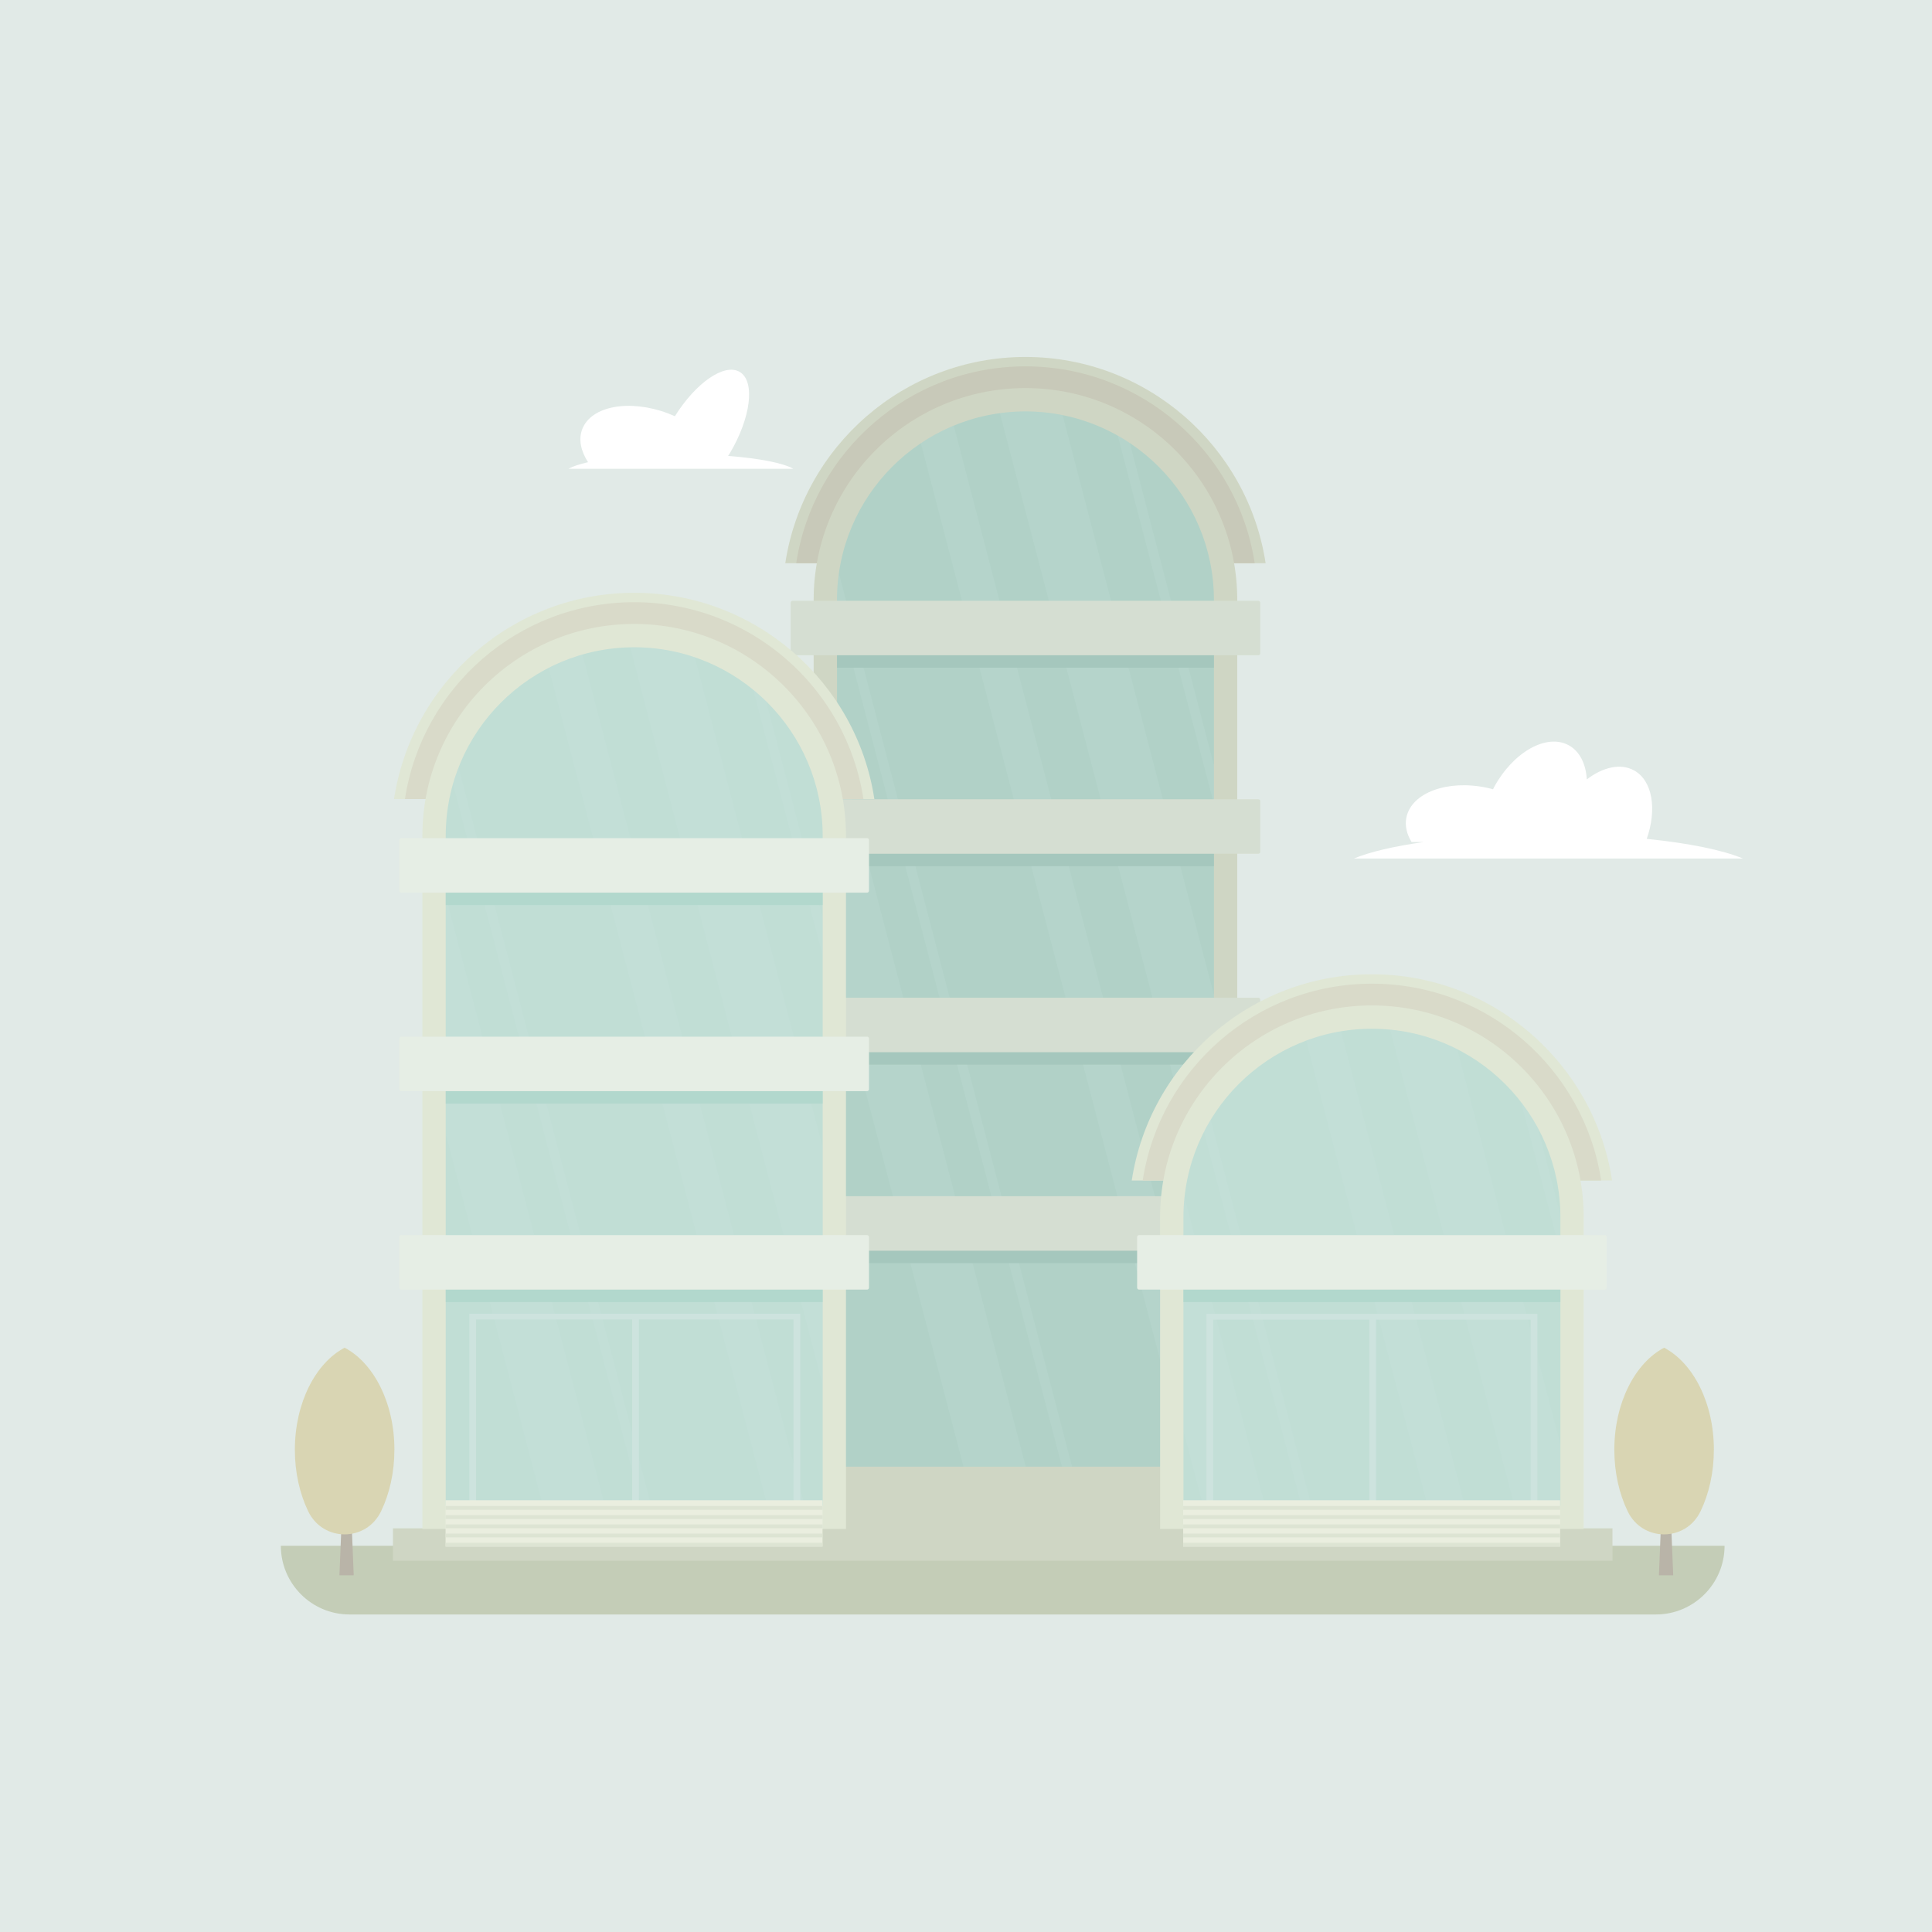
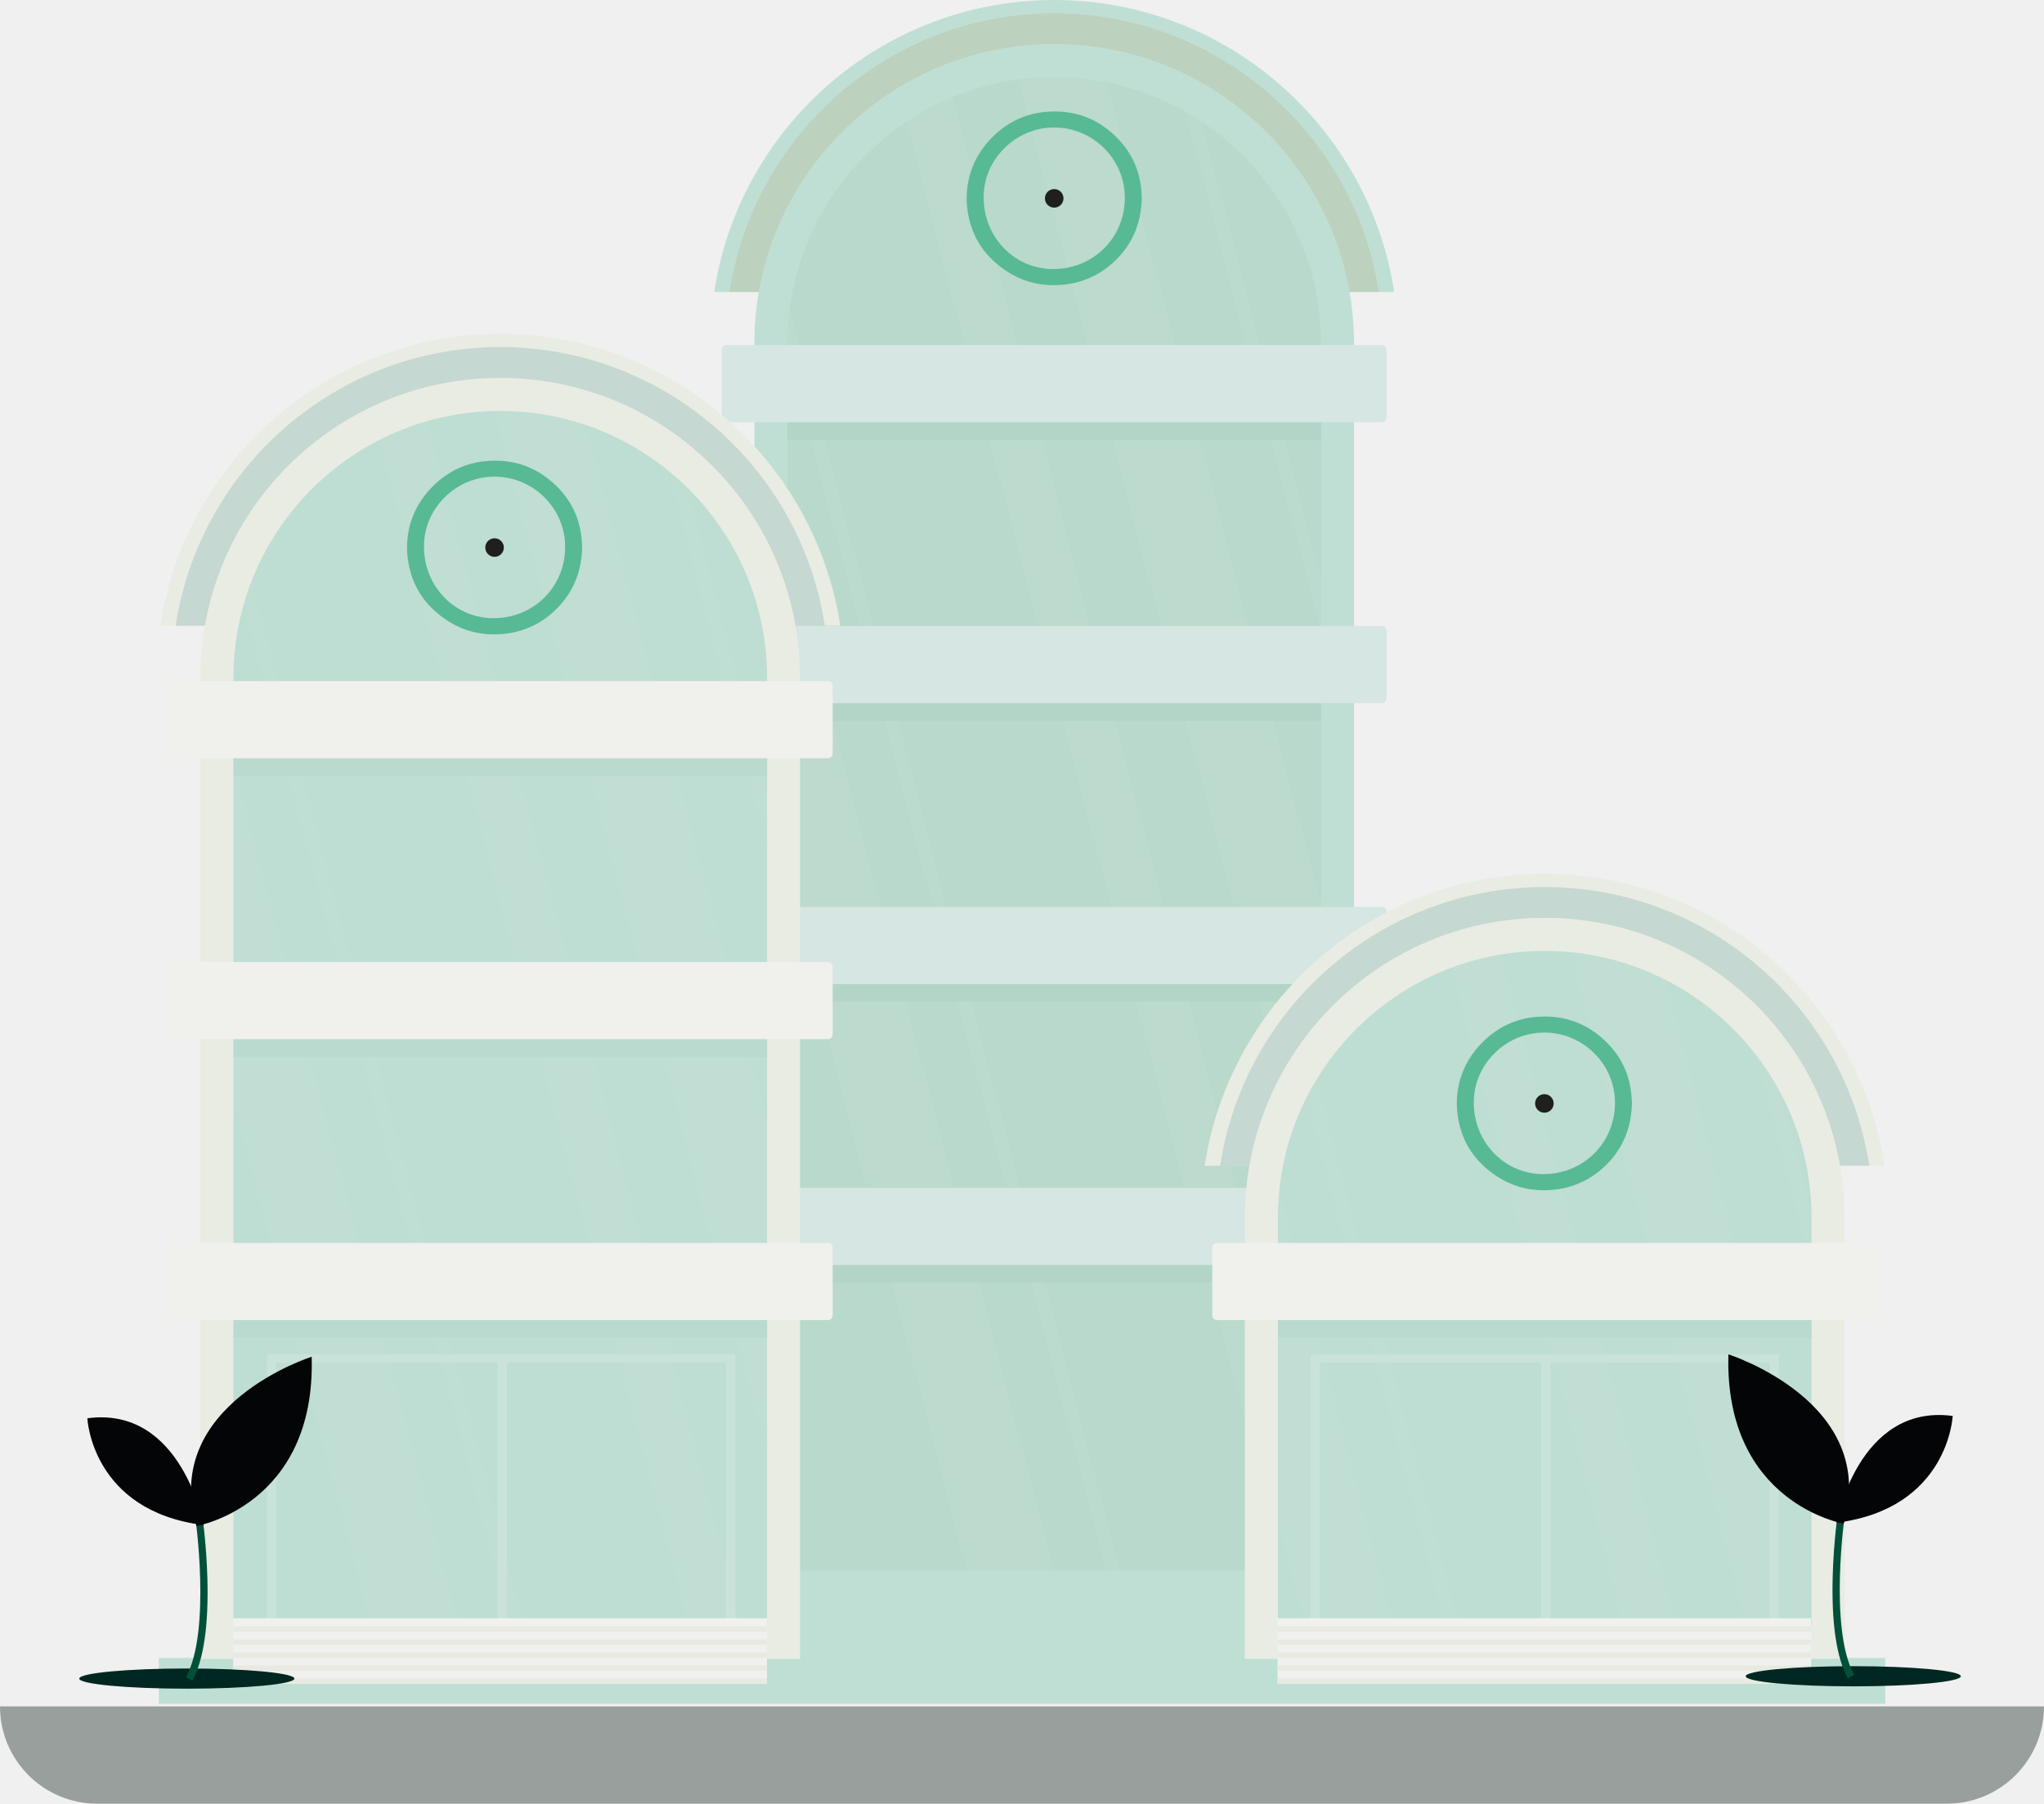
- <svg xmlns="http://www.w3.org/2000/svg" id="Laag_1" version="1.1" viewBox="0 0 992.13 992.13">
+ <svg xmlns="http://www.w3.org/2000/svg" id="Laag_2" data-name="Laag 2" viewBox="0 0 429.41 379.02">
  <defs>
    <style>
-       .st0 {
-         fill: #dee3ba;
-       }
- 
-       .st1 {
-         fill: #6cbea4;
-       }
- 
-       .st2 {
-         fill: #cdb763;
-       }
- 
-       .st3 {
-         fill: #68ad97;
-       }
- 
-       .st4 {
-         fill: #eef4e1;
-       }
- 
-       .st5 {
-         fill: #c4ceb1;
-       }
- 
-       .st6 {
-         fill: #d7dcb5;
-       }
- 
-       .st7 {
-         fill: #4c947c;
-       }
- 
-       .st8 {
-         fill: #cdc49b;
-       }
- 
-       .st9 {
-         fill: #fff;
-       }
- 
-       .st10 {
-         fill: #57b895;
-         opacity: .1;
-       }
- 
-       .st11 {
-         fill: #7e6348;
-       }
- 
-       .st12 {
+       .cls-1 {
+         fill: #040506;
+       }
+ 
+       .cls-2 {
+         fill: #3fa982;
+       }
+ 
+       .cls-3 {
+         fill: #61a188;
+       }
+ 
+       .cls-4 {
+         fill: #dbe3c7;
+       }
+ 
+       .cls-5 {
+         fill: #4bb38f;
+       }
+ 
+       .cls-6 {
+         fill: #38a37a;
+       }
+ 
+       .cls-7 {
+         fill: #6fc1a8;
+       }
+ 
+       .cls-8 {
+         fill: #f2f5ea;
+       }
+ 
+       .cls-9 {
+         fill: #98d1c6;
+       }
+ 
+       .cls-10 {
+         fill: #46894c;
+       }
+ 
+       .cls-11 {
+         fill: #13261f;
        opacity: .4;
      }

-       .st13 {
+       .cls-12 {
+         fill: #25976a;
+       }
+ 
+       .cls-13 {
        opacity: .17;
      }

-       .st14 {
-         fill: #b5b98e;
-       }
- 
-       .st15 {
-         fill: #98a36f;
-       }
- 
-       .st16 {
-         fill: #90cdba;
-       }
- 
-       .st17 {
-         fill: #a39972;
-       }
- 
-       .st18 {
-         fill: #b0dacf;
-       }
- 
-       .st19 {
-         fill: #f7f6d3;
+       .cls-14 {
+         opacity: .3;
+       }
+ 
+       .cls-15 {
+         fill: #025039;
+       }
+ 
+       .cls-16 {
+         fill: #1f1f1e;
+       }
+ 
+       .cls-17 {
+         fill: #58b995;
+       }
+ 
+       .cls-18 {
+         fill: #002721;
+       }
+ 
+       .cls-19 {
+         fill: #52b795;
+       }
+ 
+       .cls-20 {
+         fill: #d7dfbf;
+       }
+ 
+       .cls-21 {
+         fill: #f1f3e7;
      }
    </style>
  </defs>
-   <rect class="st10" x="0" width="992.13" height="992.13" />
-   <g class="st12">
-     <path class="st15" d="M850.32,829.07H179.51c-19.49,0-35.29-15.8-35.29-35.29h741.39c0,19.49-15.8,35.29-35.29,35.29Z" />
-     <g>
-       <rect class="st14" x="201.8" y="784.84" width="626.24" height="16.64" />
-       <rect class="st14" x="317.34" y="762.03" width="450.79" height="26.38" />
-       <g>
-         <path class="st14" d="M649.93,289.23c-9.11-59.89-60.95-105.92-123.34-105.92s-114.22,46.04-123.33,105.92h246.67Z" />
-         <path class="st17" d="M644.32,289.23c-8.69-57.16-58.17-101.1-117.73-101.1s-109.03,43.94-117.72,101.1h235.45Z" />
-         <path class="st14" d="M526.6,199.29h0c-60.07,0-108.77,48.7-108.77,108.77v457.11h217.53v-457.11c0-60.07-48.7-108.77-108.77-108.77Z" />
-         <path class="st3" d="M429.82,753.18v-445.12c0-53.36,43.41-96.78,96.78-96.78s96.78,43.42,96.78,96.78v445.12h-193.55Z" />
-         <g class="st13">
-           <path class="st18" d="M430.8,294.45c-.63,4.45-.98,8.99-.98,13.61v2.38l115.55,442.74h5.15l-119.72-458.73Z" />
-           <polygon class="st18" points="494.8 753.18 526.71 753.18 429.82 381.95 429.82 504.19 494.8 753.18" />
-           <path class="st18" d="M489.78,218.58c-5.94,2.45-11.59,5.47-16.87,9.01l137.17,525.59h13.29v-22.71l-133.6-511.89Z" />
-           <path class="st18" d="M580.17,227.51c-1.99-1.33-4.04-2.57-6.13-3.76l49.34,189.04v-19.73l-43.21-165.55Z" />
-           <path class="st18" d="M545.66,213.18c-6.17-1.24-12.54-1.9-19.06-1.9-4.44,0-8.81.33-13.1.91l109.87,421v-122.24l-77.71-297.78Z" />
-         </g>
-         <g>
-           <rect class="st7" x="429.82" y="518.75" width="193.55" height="27.98" />
-           <rect class="st7" x="429.82" y="620.68" width="193.55" height="27.98" />
-           <rect class="st7" x="429.82" y="314.9" width="193.55" height="27.98" />
-           <rect class="st7" x="429.82" y="416.83" width="193.55" height="27.98" />
-         </g>
-         <g>
-           <rect class="st5" x="406.02" y="308.51" width="241.15" height="27.98" rx=".99" ry=".99" />
-           <rect class="st5" x="406.02" y="410.44" width="241.15" height="27.98" rx=".99" ry=".99" />
-           <rect class="st5" x="406.02" y="512.36" width="241.15" height="27.98" rx=".99" ry=".99" />
-           <rect class="st5" x="406.02" y="614.28" width="241.15" height="27.98" rx=".99" ry=".99" />
-         </g>
-       </g>
-       <g>
-         <path class="st0" d="M449.01,410.34c-9.11-59.89-60.94-105.92-123.34-105.92s-114.22,46.04-123.33,105.92h246.67Z" />
-         <path class="st8" d="M443.4,410.34c-8.69-57.16-58.17-101.1-117.73-101.1s-109.03,43.94-117.72,101.1h235.45Z" />
-         <path class="st0" d="M325.67,320.41h0c-60.07,0-108.77,48.7-108.77,108.77v355.98h217.53v-355.98c0-60.07-48.7-108.77-108.77-108.77Z" />
-         <path class="st16" d="M228.9,773.16v-343.98c0-53.36,43.41-96.78,96.78-96.78s96.78,43.42,96.78,96.78v343.98h-193.55Z" />
-         <g class="st13">
-           <path class="st18" d="M299.16,336.12c-6.07,1.73-11.9,4.04-17.42,6.87l112.27,430.17h19.22l-114.06-437.04Z" />
-           <polygon class="st18" points="278.73 773.16 310.63 773.16 228.9 459.99 228.9 582.23 278.73 773.16" />
-           <path class="st18" d="M235.51,394.09c-1.1,2.81-2.07,5.68-2.9,8.62l96.68,370.46h5.15l-98.93-379.08Z" />
-           <path class="st18" d="M393.52,360.25c-2.15-2.11-4.39-4.13-6.73-6.04l35.66,136.62v-19.73l-28.93-110.85Z" />
-           <path class="st18" d="M356.84,337.58c-9.79-3.34-20.26-5.18-31.16-5.18-.7,0-1.38.04-2.08.05l98.86,378.78v-122.24l-65.62-251.41Z" />
-         </g>
-         <g>
-           <rect class="st1" x="228.9" y="538.74" width="193.55" height="27.98" />
-           <rect class="st1" x="228.9" y="640.66" width="193.55" height="27.98" />
-           <rect class="st1" x="228.9" y="436.81" width="193.55" height="27.98" />
-         </g>
-         <g>
-           <rect class="st4" x="205.1" y="430.42" width="241.15" height="27.98" rx=".99" ry=".99" />
-           <rect class="st4" x="205.1" y="532.35" width="241.15" height="27.98" rx=".99" ry=".99" />
-           <rect class="st4" x="205.1" y="634.27" width="241.15" height="27.98" rx=".99" ry=".99" />
-         </g>
-       </g>
-       <g>
-         <path class="st0" d="M827.85,606.24c-9.11-59.89-60.95-105.92-123.34-105.92s-114.22,46.04-123.33,105.92h246.67Z" />
-         <path class="st8" d="M822.24,606.24c-8.69-57.16-58.17-101.1-117.72-101.1s-109.03,43.94-117.72,101.1h235.45Z" />
-         <path class="st0" d="M704.51,516.31h0c-60.07,0-108.77,48.7-108.77,108.77v160.07h217.53v-160.07c0-60.07-48.7-108.77-108.77-108.77Z" />
-         <path class="st16" d="M607.74,773.16v-148.08c0-53.36,43.41-96.78,96.78-96.78s96.78,43.41,96.78,96.78v148.08h-193.55Z" />
-         <g class="st13">
+   <g id="Laag_1-2" data-name="Laag 1">
+     <path class="cls-11" d="M408.97,379.02H20.44c-11.29,0-20.44-9.15-20.44-20.44h429.41c0,11.29-9.15,20.44-20.44,20.44Z" />
+     <g class="cls-14">
+       <rect class="cls-19" x="33.35" y="348.4" width="362.71" height="9.64" />
+       <rect class="cls-19" x="100.27" y="335.19" width="261.09" height="15.28" />
+       <g>
+         <path class="cls-19" d="M292.9,61.35C287.63,26.66,257.6,0,221.47,0s-66.16,26.67-71.43,61.35h142.87Z" />
+         <path class="cls-10" d="M289.65,61.35c-5.03-33.11-33.69-58.56-68.19-58.56s-63.15,25.45-68.18,58.56h136.37Z" />
+         <path class="cls-19" d="M221.47,9.26h0c-34.79,0-63,28.21-63,63v264.75h125.99V72.25c0-34.79-28.21-63-63-63h0Z" />
+         <path class="cls-6" d="M165.42,330.06V72.25c0-30.91,25.14-56.05,56.05-56.05s56.05,25.15,56.05,56.05v257.81h-112.11Z" />
+         <g class="cls-13">
+           <path class="cls-7" d="M165.98,64.37c-.36,2.58-.57,5.21-.57,7.88v1.38l66.93,256.43h2.98L165.98,64.37h0Z" />
+           <polygon class="cls-7" points="203.05 330.06 221.53 330.06 165.42 115.05 165.42 185.85 203.05 330.06" />
+           <path class="cls-7" d="M200.15,20.43c-3.44,1.42-6.71,3.17-9.77,5.22l79.45,304.42h7.7v-13.15L200.14,20.43h0Z" />
+           <path class="cls-7" d="M252.5,25.6c-1.15-.77-2.34-1.49-3.55-2.18l28.58,109.49v-11.43l-25.03-95.89h0Z" />
+           <path class="cls-7" d="M232.51,17.3c-3.57-.72-7.26-1.1-11.04-1.1-2.57,0-5.1.19-7.59.53l63.64,243.84v-70.8L232.51,17.29h0Z" />
+         </g>
+         <g>
+           <rect class="cls-12" x="165.42" y="194.28" width="112.1" height="16.21" />
+           <rect class="cls-12" x="165.42" y="253.32" width="112.1" height="16.21" />
+           <rect class="cls-12" x="165.42" y="76.22" width="112.1" height="16.21" />
+           <rect class="cls-12" x="165.42" y="135.25" width="112.1" height="16.21" />
+         </g>
+         <g>
+           <rect class="cls-9" x="151.63" y="72.51" width="139.67" height="16.21" rx=".99" ry=".99" />
+           <rect class="cls-9" x="151.63" y="131.55" width="139.67" height="16.21" rx=".99" ry=".99" />
+           <rect class="cls-9" x="151.63" y="190.58" width="139.67" height="16.21" rx=".99" ry=".99" />
+           <rect class="cls-9" x="151.63" y="249.61" width="139.67" height="16.21" rx=".99" ry=".99" />
+         </g>
+       </g>
+       <g>
+         <path class="cls-4" d="M176.53,131.49c-5.28-34.69-35.3-61.35-71.44-61.35s-66.16,26.67-71.43,61.35h142.87Z" />
+         <path class="cls-3" d="M173.28,131.49c-5.03-33.11-33.69-58.56-68.19-58.56s-63.15,25.45-68.18,58.56h136.37Z" />
+         <path class="cls-4" d="M105.09,79.41h0c-34.79,0-63,28.21-63,63v206.18h125.99v-206.18c0-34.79-28.21-63-63-63h0Z" />
+         <path class="cls-5" d="M49.05,341.64v-199.23c0-30.91,25.14-56.05,56.05-56.05s56.05,25.15,56.05,56.05v199.23H49.05Z" />
+         <g class="cls-13">
+           <path class="cls-7" d="M89.74,88.51c-3.52,1-6.89,2.34-10.09,3.98l65.03,249.15h11.13L89.75,88.51h0Z" />
+           <polygon class="cls-7" points="77.91 341.64 96.38 341.64 49.05 160.25 49.05 231.05 77.91 341.64" />
+           <path class="cls-7" d="M52.87,122.08c-.64,1.63-1.2,3.29-1.68,4.99l56,214.57h2.98L52.87,122.08h0Z" />
+           <path class="cls-7" d="M144.39,102.48c-1.25-1.22-2.54-2.39-3.9-3.5l20.65,79.13v-11.43l-16.76-64.2h0Z" />
+           <path class="cls-7" d="M123.15,89.35c-5.67-1.93-11.73-3-18.05-3-.41,0-.8.02-1.2.03l57.26,219.39v-70.8l-38.01-145.61h0Z" />
+         </g>
+         <g>
+           <rect class="cls-2" x="49.05" y="205.86" width="112.1" height="16.21" />
+           <rect class="cls-2" x="49.05" y="264.89" width="112.1" height="16.21" />
+           <rect class="cls-2" x="49.05" y="146.83" width="112.1" height="16.21" />
+         </g>
+         <g>
+           <rect class="cls-21" x="35.26" y="143.12" width="139.67" height="16.21" rx=".99" ry=".99" />
+           <rect class="cls-21" x="35.26" y="202.16" width="139.67" height="16.21" rx=".99" ry=".99" />
+           <rect class="cls-21" x="35.26" y="261.19" width="139.67" height="16.21" rx=".99" ry=".99" />
+         </g>
+       </g>
+       <g>
+         <path class="cls-4" d="M395.95,244.96c-5.28-34.69-35.3-61.35-71.44-61.35s-66.16,26.67-71.43,61.35h142.87Z" />
+         <path class="cls-3" d="M392.7,244.96c-5.03-33.11-33.69-58.56-68.18-58.56s-63.15,25.45-68.18,58.56h136.37,0Z" />
+         <path class="cls-4" d="M324.52,192.87h0c-34.79,0-63,28.21-63,63v92.71h125.99v-92.71c0-34.79-28.21-63-63-63h0Z" />
+         <path class="cls-5" d="M268.47,341.64v-85.77c0-30.91,25.14-56.05,56.05-56.05s56.05,25.14,56.05,56.05v85.77h-112.11Z" />
+         <g class="cls-13">
          <g>
-             <path class="st18" d="M748.39,538.87c-10.55-5.39-22.21-8.92-34.54-10.1l63.78,244.4h23.66v-31.6l-52.9-202.7Z" />
-             <path class="st18" d="M781.09,566.01l20.2,77.4v-18.33c0-.52-.03-1.04-.04-1.56l-11.58-44.39c-2.5-4.62-5.38-9-8.58-13.12Z" />
-             <path class="st18" d="M617.75,773.16h31.9l-41.35-158.45c-.36,3.41-.56,6.86-.56,10.37v109.72l10.01,38.37Z" />
-             <path class="st18" d="M621.74,574.98c-1.25,2.06-2.4,4.18-3.5,6.33l50.07,191.85h5.15l-51.72-198.18Z" />
-             <path class="st18" d="M688.69,529.62c-6.21,1.03-12.22,2.63-17.97,4.78l62.31,238.76h19.22l-63.56-243.54Z" />
+             <path class="cls-7" d="M349.93,205.94c-6.11-3.12-12.86-5.17-20.01-5.85l36.94,141.55h13.7v-18.3l-30.64-117.4h0Z" />
+             <path class="cls-7" d="M368.87,221.66l11.7,44.83v-10.62c0-.3-.02-.6-.02-.9l-6.71-25.71c-1.45-2.68-3.12-5.21-4.97-7.6Z" />
+             <path class="cls-7" d="M274.26,341.64h18.48l-23.95-91.77c-.21,1.98-.32,3.97-.32,6.01v63.55l5.8,22.22h0Z" />
+             <path class="cls-7" d="M276.58,226.85c-.72,1.19-1.39,2.42-2.03,3.67l29,111.12h2.98l-29.96-114.78h0Z" />
+             <path class="cls-7" d="M315.35,200.58c-3.6.6-7.08,1.52-10.41,2.77l36.09,138.29h11.13l-36.81-141.06h0Z" />
          </g>
        </g>
-         <polygon class="st18" points="619.55 674.69 619.55 773.16 622.98 773.16 622.98 677.68 703.19 677.68 703.19 773.16 706.63 773.16 706.63 677.68 786.04 677.68 786.04 773.16 789.48 773.16 789.48 674.69 619.55 674.69" />
-         <rect class="st1" x="607.74" y="640.66" width="193.55" height="27.98" />
-         <rect class="st4" x="583.94" y="634.27" width="241.15" height="27.98" rx=".99" ry=".99" />
-       </g>
-       <polygon class="st18" points="241.01 674.62 241.01 773.09 244.44 773.09 244.44 677.6 324.65 677.6 324.65 773.09 328.09 773.09 328.09 677.6 407.5 677.6 407.5 773.09 410.94 773.09 410.94 674.62 241.01 674.62" />
-       <g>
-         <rect class="st19" x="607.6" y="770.42" width="193.56" height="23.8" />
-         <rect class="st6" x="607.6" y="792.25" width="193.56" height="1.97" />
-         <rect class="st6" x="607.6" y="787.53" width="193.56" height="1.97" />
-         <rect class="st6" x="607.6" y="782.81" width="193.56" height="1.97" />
-         <rect class="st6" x="607.6" y="778.08" width="193.56" height="1.97" />
-         <rect class="st6" x="607.6" y="773.36" width="193.56" height="1.97" />
-       </g>
-       <g>
-         <rect class="st19" x="228.83" y="770.42" width="193.56" height="23.8" />
-         <rect class="st6" x="228.83" y="792.25" width="193.56" height="1.97" />
-         <rect class="st6" x="228.83" y="787.53" width="193.56" height="1.97" />
-         <rect class="st6" x="228.83" y="782.81" width="193.56" height="1.97" />
-         <rect class="st6" x="228.83" y="778.08" width="193.56" height="1.97" />
-         <rect class="st6" x="228.83" y="773.36" width="193.56" height="1.97" />
-       </g>
-     </g>
-     <g>
-       <polygon class="st11" points="181.65 808.95 174.31 808.95 176.67 751.01 179.3 751.01 181.65 808.95" />
-       <path class="st2" d="M202.54,744.49c0-24.1-10.66-44.58-25.56-52.41-14.9,7.83-25.56,28.31-25.56,52.41,0,11.73,2.52,22.6,6.83,31.57,7.61,15.84,29.84,15.84,37.45,0,4.31-8.97,6.83-19.84,6.83-31.57Z" />
-     </g>
-     <g>
-       <polygon class="st11" points="859.24 808.95 851.9 808.95 854.25 751.01 856.88 751.01 859.24 808.95" />
-       <path class="st2" d="M880.12,744.49c0-24.1-10.66-44.58-25.56-52.41-14.9,7.83-25.56,28.31-25.56,52.41,0,11.73,2.52,22.6,6.83,31.57,7.61,15.84,29.84,15.84,37.45,0,4.31-8.97,6.83-19.84,6.83-31.57Z" />
+         <polygon class="cls-7" points="275.31 284.6 275.31 341.64 277.29 341.64 277.29 286.33 323.75 286.33 323.75 341.64 325.74 341.64 325.74 286.33 371.74 286.33 371.74 341.64 373.73 341.64 373.73 284.6 275.31 284.6" />
+         <rect class="cls-2" x="268.47" y="264.89" width="112.1" height="16.21" />
+         <rect class="cls-21" x="254.68" y="261.19" width="139.67" height="16.21" rx=".99" ry=".99" />
+       </g>
+       <polygon class="cls-7" points="56.06 284.56 56.06 341.6 58.05 341.6 58.05 286.29 104.5 286.29 104.5 341.6 106.5 341.6 106.5 286.29 152.49 286.29 152.49 341.6 154.48 341.6 154.48 284.56 56.06 284.56" />
+       <g>
+         <rect class="cls-8" x="268.39" y="340.05" width="112.11" height="13.78" />
+         <rect class="cls-20" x="268.39" y="352.69" width="112.11" height="1.14" />
+         <rect class="cls-20" x="268.39" y="349.96" width="112.11" height="1.14" />
+         <rect class="cls-20" x="268.39" y="347.23" width="112.11" height="1.14" />
+         <rect class="cls-20" x="268.39" y="344.49" width="112.11" height="1.14" />
+         <rect class="cls-20" x="268.39" y="341.75" width="112.11" height="1.14" />
+       </g>
+       <g>
+         <rect class="cls-8" x="49.01" y="340.05" width="112.11" height="13.78" />
+         <rect class="cls-20" x="49.01" y="352.69" width="112.11" height="1.14" />
+         <rect class="cls-20" x="49.01" y="349.96" width="112.11" height="1.14" />
+         <rect class="cls-20" x="49.01" y="347.23" width="112.11" height="1.14" />
+         <rect class="cls-20" x="49.01" y="344.49" width="112.11" height="1.14" />
+         <rect class="cls-20" x="49.01" y="341.75" width="112.11" height="1.14" />
+       </g>
+     </g>
+     <g>
+       <path class="cls-17" d="M342.74,230.16c-.36-4.1-1.94-7.65-4.69-10.59-3.72-3.96-8.24-5.96-13.45-5.96-.77,0-1.57.04-2.37.13-3.85.42-7.3,2.03-10.28,4.78-2.73,2.54-4.61,5.71-5.43,9.2-.8,3.43-.58,7.07.66,10.54,1.25,3.49,3.62,6.44,7.06,8.77,3.64,2.46,7.79,3.46,12.33,2.96,3.9-.42,7.36-1.99,10.28-4.65,3.88-3.54,5.9-8.11,5.99-13.56,0-.14-.01-.29-.02-.45-.02-.36-.04-.76-.08-1.16h0ZM324.35,246.73h-.09c-3.88,0-7.51-1.51-10.23-4.23-2.85-2.86-4.42-6.71-4.41-10.84-.01-3.87,1.53-7.53,4.35-10.33,2.81-2.8,6.52-4.34,10.42-4.35h.03c8.17,0,14.84,6.61,14.86,14.73.02,8.37-6.53,14.96-14.93,15.01h0Z" />
+       <circle class="cls-16" cx="324.45" cy="231.87" r="1.95" />
+     </g>
+     <g>
+       <path class="cls-18" d="M61.85,352.73c0,1.17-10.12,2.12-22.6,2.12-12.48,0-22.6-.95-22.6-2.12,0-1.17,10.12-2.12,22.6-2.12,12.48,0,22.6.95,22.6,2.12Z" />
+       <g>
+         <path class="cls-15" d="M40.4,353.16l-1.33-.73c5.38-9.75,1.94-33.85,1.9-34.09l1.5-.22c0,.06.9,6.25,1.1,13.59.27,9.93-.8,17.15-3.17,21.45Z" />
+         <g>
+           <path class="cls-1" d="M42.78,320.47s-4.54-25.11-24.43-22.44c0,0,.87,19.5,24.43,22.44Z" />
+           <path class="cls-1" d="M65.48,285.1s-31.66,10.02-24.22,35.57c0,0,25.12-4.3,24.22-35.57Z" />
+         </g>
+       </g>
+     </g>
+     <g>
+       <path class="cls-18" d="M366.74,352.24c0,1.17,10.12,2.12,22.6,2.12,12.48,0,22.6-.95,22.6-2.12,0-1.17-10.12-2.12-22.6-2.12-12.48,0-22.6.95-22.6,2.12Z" />
+       <g>
+         <path class="cls-15" d="M388.19,352.67l1.33-.73c-5.38-9.75-1.94-33.85-1.9-34.09l-1.5-.22c0,.06-.9,6.25-1.1,13.59-.27,9.93.8,17.15,3.17,21.45Z" />
+         <g>
+           <path class="cls-1" d="M385.8,319.98s4.54-25.11,24.43-22.44c0,0-.87,19.5-24.43,22.44Z" />
+           <path class="cls-1" d="M363.11,284.6s31.66,10.02,24.22,35.57c0,0-25.12-4.3-24.22-35.57Z" />
+         </g>
+       </g>
+     </g>
+     <g>
+       <path class="cls-17" d="M239.77,39.97c-.36-4.1-1.94-7.65-4.69-10.59-3.72-3.96-8.24-5.96-13.45-5.96-.77,0-1.57.04-2.37.13-3.85.42-7.3,2.03-10.28,4.78-2.73,2.54-4.61,5.71-5.43,9.2-.8,3.43-.58,7.07.66,10.54,1.25,3.49,3.62,6.44,7.06,8.77,3.64,2.46,7.79,3.46,12.33,2.96,3.9-.42,7.36-1.99,10.28-4.65,3.88-3.54,5.9-8.11,5.99-13.56,0-.14-.01-.29-.02-.45-.02-.36-.04-.76-.08-1.16h0ZM221.38,56.54h-.09c-3.88,0-7.51-1.51-10.23-4.23-2.85-2.86-4.42-6.71-4.41-10.84-.01-3.87,1.53-7.53,4.35-10.33,2.81-2.8,6.52-4.34,10.42-4.35h.03c8.17,0,14.84,6.61,14.86,14.73.02,8.37-6.53,14.96-14.93,15.01h0Z" />
+       <circle class="cls-16" cx="221.47" cy="41.68" r="1.95" />
+     </g>
+     <g>
+       <path class="cls-17" d="M122.2,113.35c-.36-4.1-1.94-7.65-4.69-10.59-3.72-3.96-8.24-5.96-13.45-5.96-.77,0-1.57.04-2.37.13-3.85.42-7.3,2.03-10.28,4.78-2.73,2.54-4.61,5.71-5.43,9.2-.8,3.43-.58,7.07.66,10.54,1.25,3.49,3.62,6.44,7.06,8.77,3.64,2.46,7.79,3.46,12.33,2.96,3.9-.42,7.36-1.99,10.28-4.65,3.88-3.54,5.9-8.11,5.99-13.56,0-.14-.01-.29-.02-.45-.02-.36-.04-.76-.08-1.16h0ZM103.8,129.91h-.09c-3.88,0-7.51-1.51-10.23-4.23-2.85-2.86-4.42-6.71-4.41-10.84-.01-3.87,1.53-7.53,4.35-10.33,2.81-2.8,6.52-4.34,10.42-4.35h.03c8.17,0,14.84,6.61,14.86,14.73.02,8.37-6.53,14.96-14.93,15.01h0Z" />
+       <circle class="cls-16" cx="103.9" cy="115.06" r="1.95" />
    </g>
  </g>
-   <path class="st9" d="M895.03,440.87c-10.37-4.35-27.82-7.9-49.38-10.09,5.32-15.29,2.95-30.01-6.6-35.2-6.9-3.75-15.95-1.63-24.18,4.66-.49-7.97-3.64-14.46-9.33-17.55-11.34-6.16-28.48,3.47-38.27,21.5-.2.37-.37.75-.56,1.12-1.07-.29-2.16-.57-3.27-.8-20.08-4.25-38.52,2.54-41.2,15.17-.9,4.26.14,8.63,2.64,12.72h6.34c-15.36,2.16-27.83,5.07-35.95,8.48h199.78Z" />
-   <path class="st9" d="M407.36,240.73c-5.16-2.96-17.5-5.37-33.46-6.6.28-.45.58-.85.85-1.31,10.89-18.3,13.18-37.03,5.11-41.83-7.82-4.65-22.48,5.48-33.29,22.75-1.06-.47-2.14-.93-3.26-1.36-19.9-7.58-39.74-3.98-44.32,8.03-2,5.25-.71,11.23,2.99,16.94-4.41,1-7.86,2.14-10.01,3.38h115.39Z" />
</svg>
